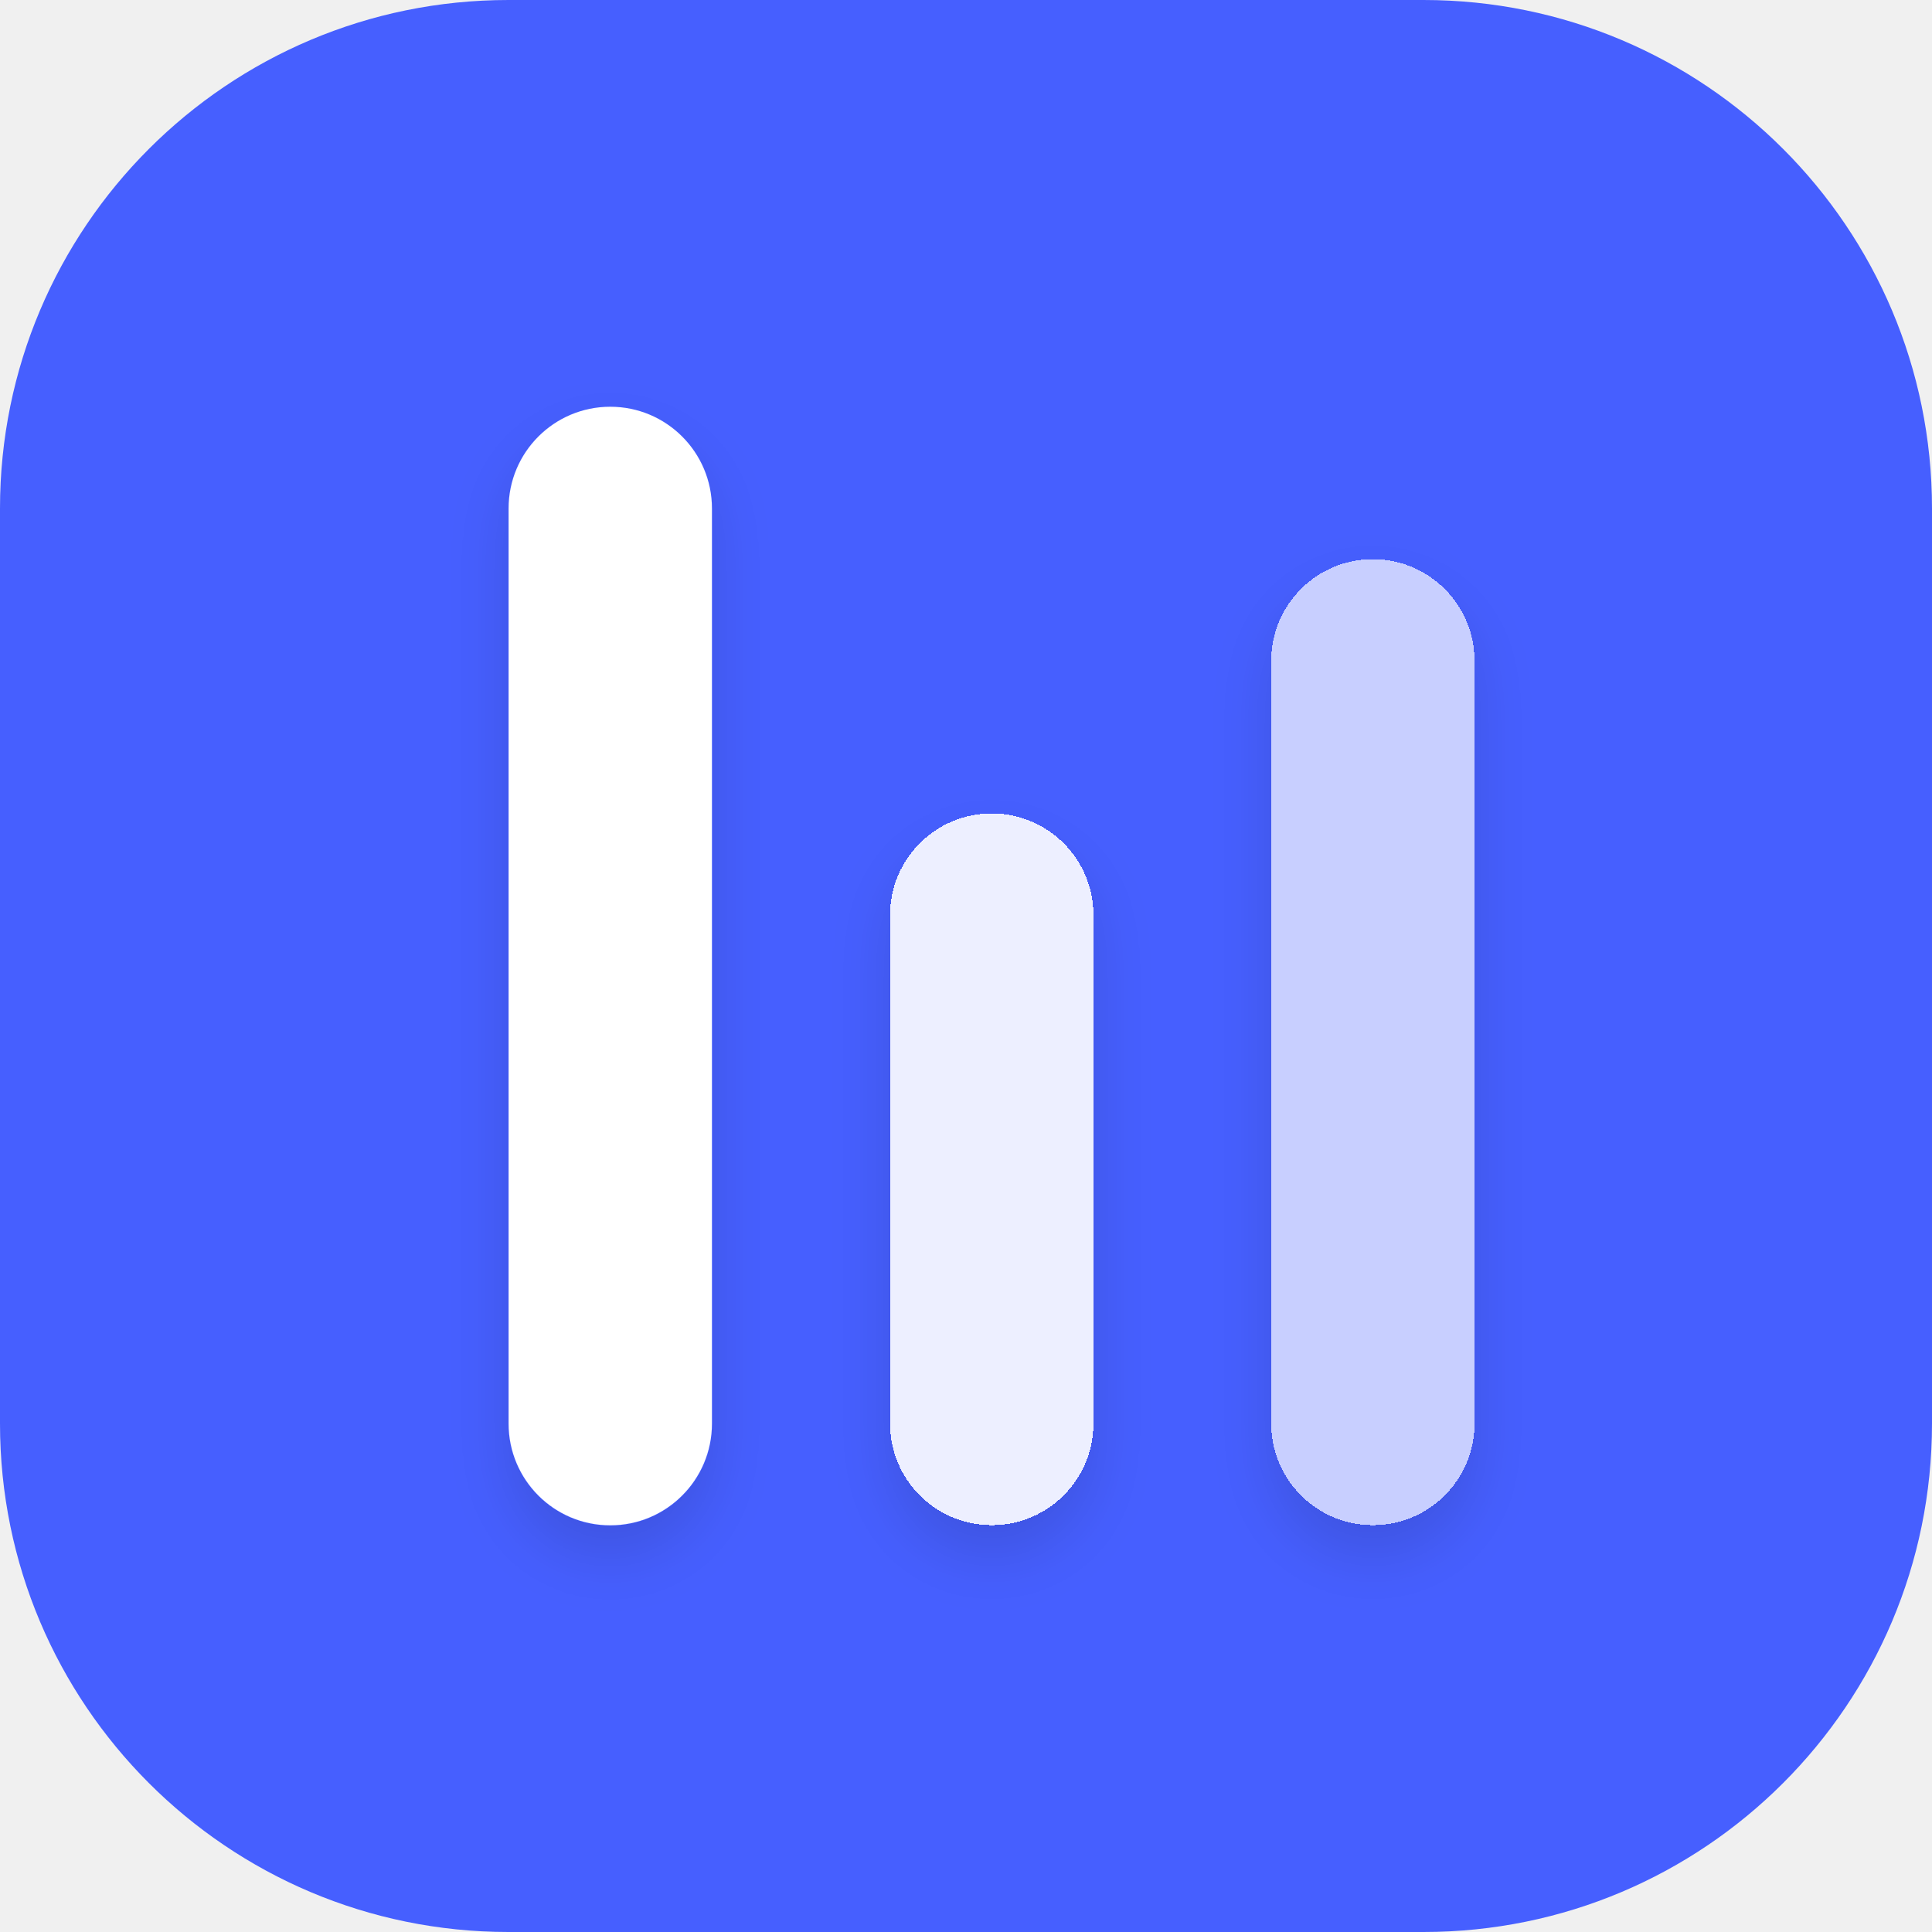
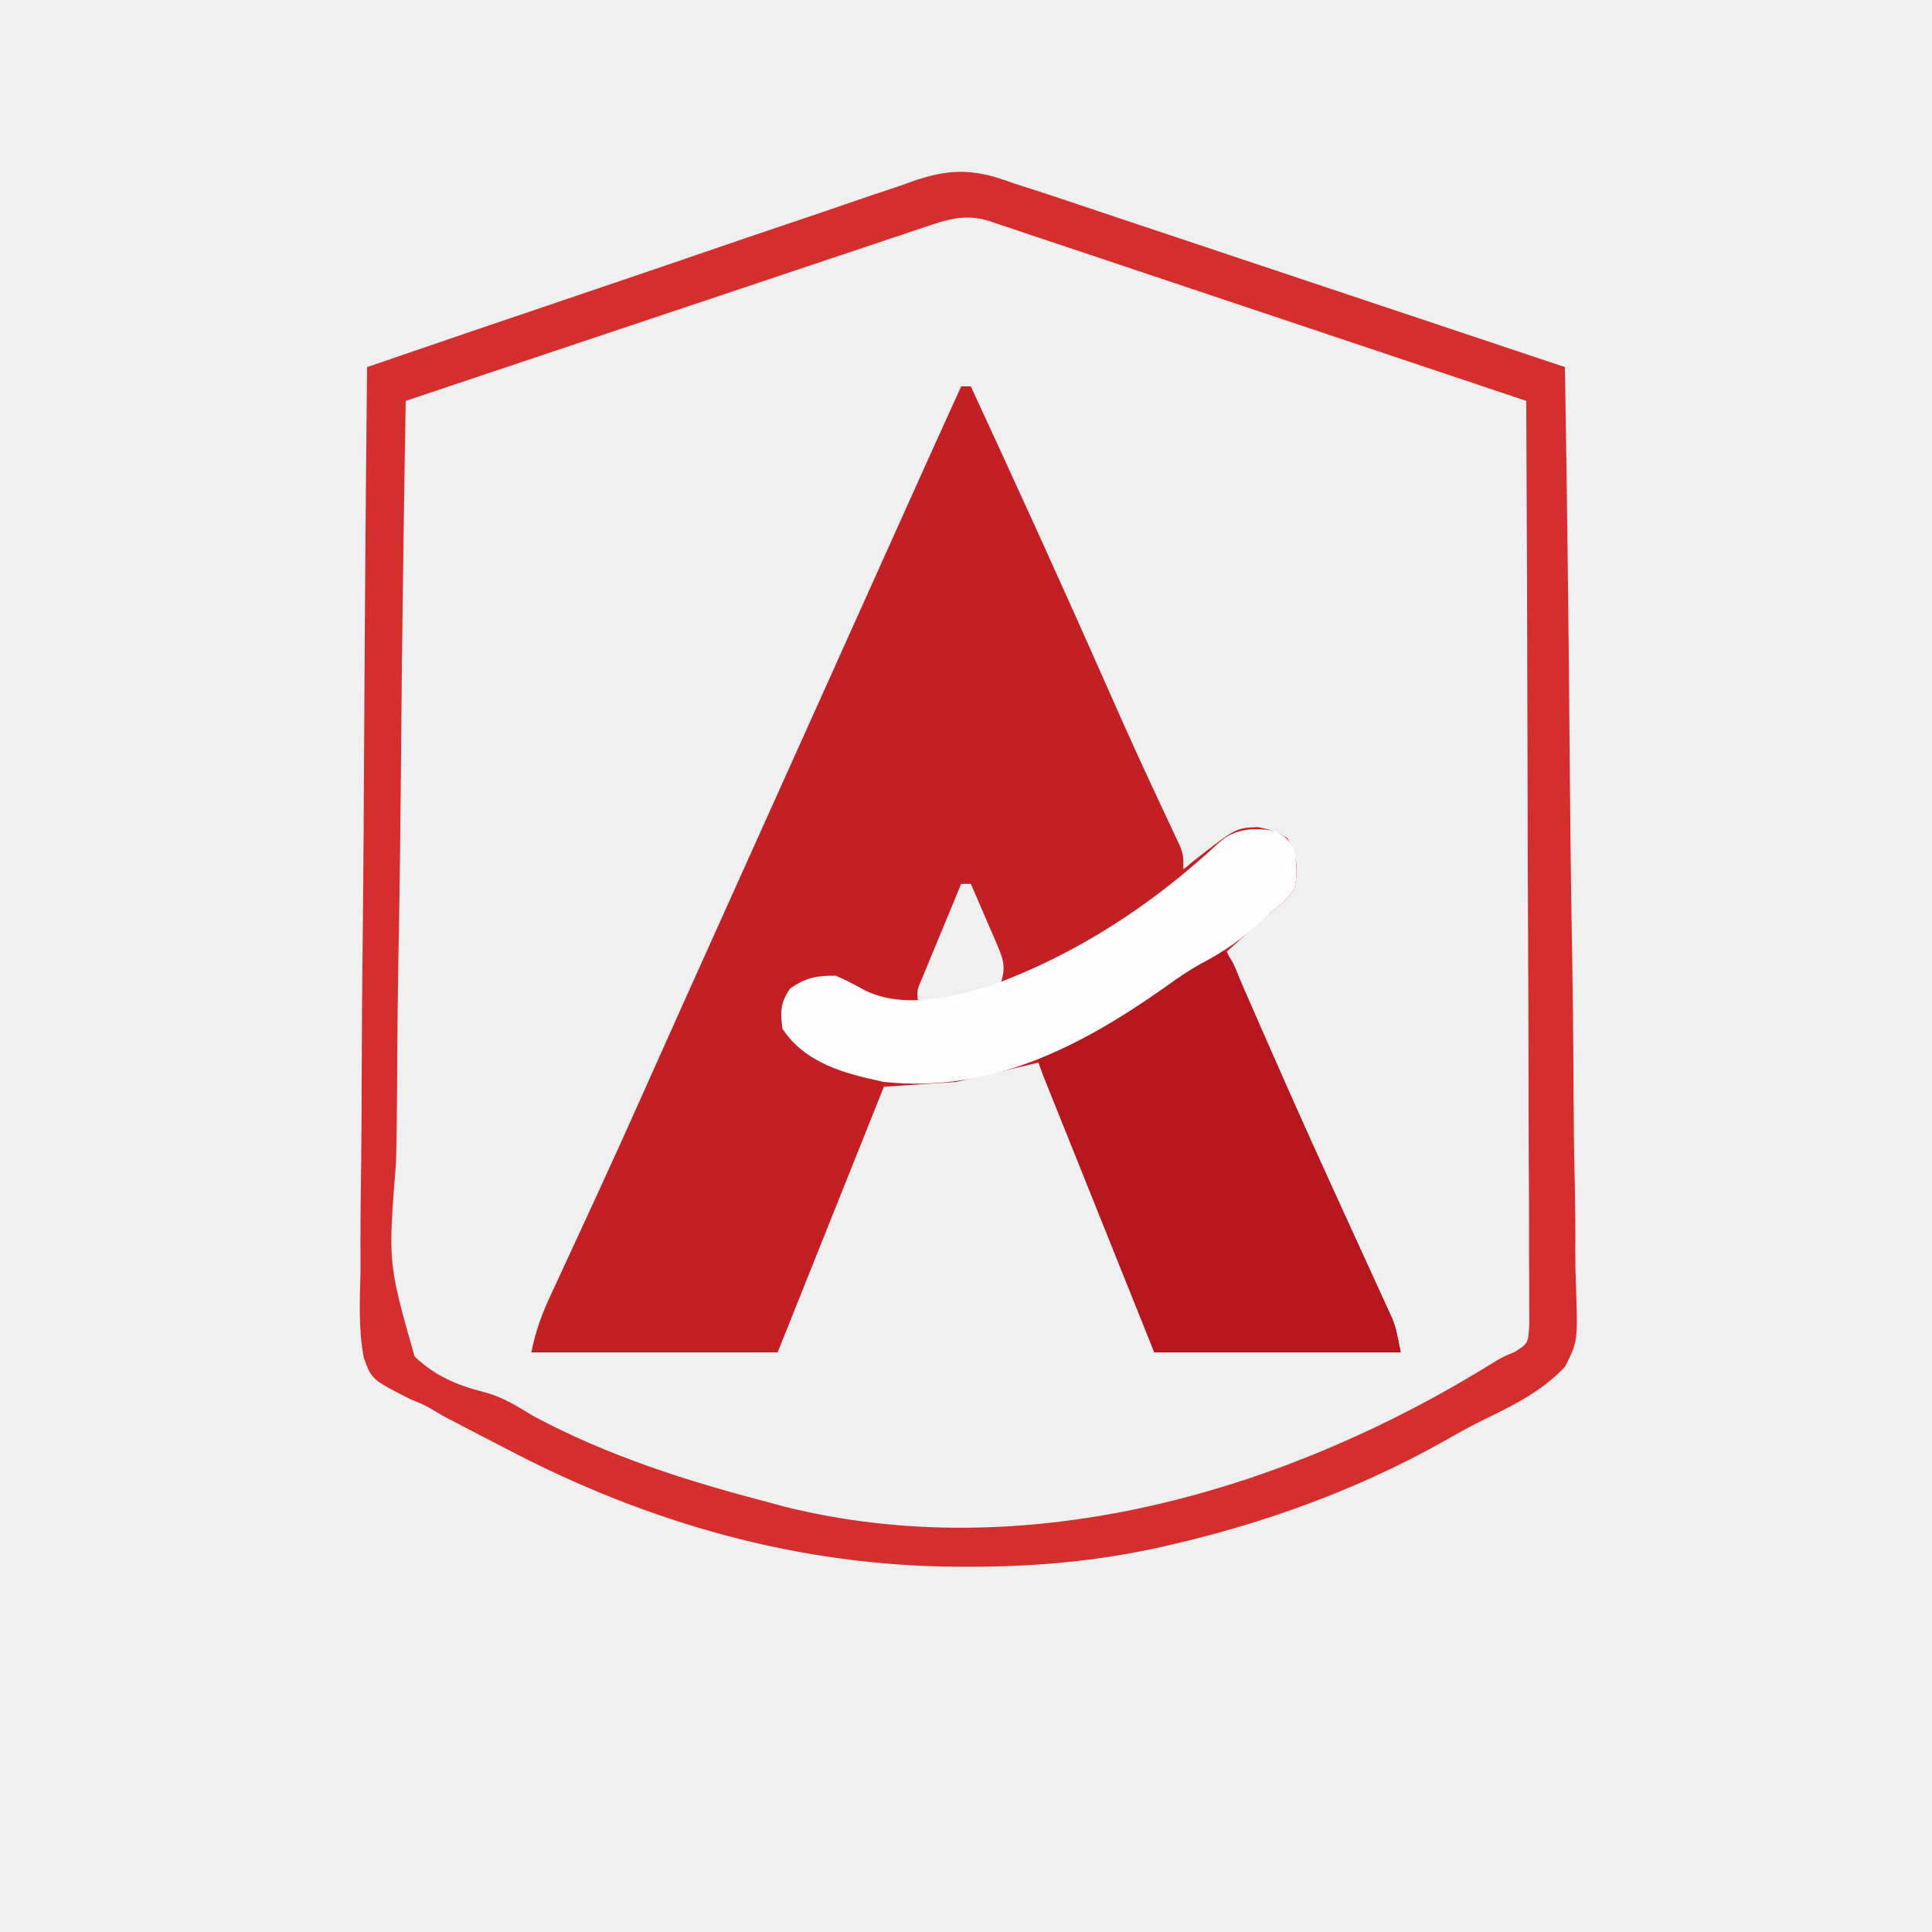
- <svg xmlns="http://www.w3.org/2000/svg" width="32" height="32" viewBox="0 0 32 32" fill="none">
-   <path d="M0 8.421C0 3.77 3.77 0 8.421 0H23.579C28.23 0 32 3.77 32 8.421V23.579C32 28.23 28.23 32 23.579 32H8.421C3.77 32 0 28.23 0 23.579V8.421Z" fill="#465FFF" />
-   <g filter="url(#filter0_d_1884_16361)">
-     <path d="M8.424 8.422C8.424 7.491 9.178 6.737 10.108 6.737C11.038 6.737 11.792 7.491 11.792 8.422V23.579C11.792 24.51 11.038 25.264 10.108 25.264C9.178 25.264 8.424 24.51 8.424 23.579V8.422Z" fill="white" />
-   </g>
-   <g filter="url(#filter1_d_1884_16361)">
-     <path d="M14.742 15.157C14.742 14.227 15.496 13.473 16.426 13.473C17.357 13.473 18.111 14.227 18.111 15.157V23.578C18.111 24.508 17.357 25.262 16.426 25.262C15.496 25.262 14.742 24.508 14.742 23.578V15.157Z" fill="white" fill-opacity="0.9" shape-rendering="crispEdges" />
-   </g>
-   <g filter="url(#filter2_d_1884_16361)">
-     <path d="M21.055 10.946C21.055 10.016 21.809 9.262 22.739 9.262C23.669 9.262 24.423 10.016 24.423 10.946V23.578C24.423 24.508 23.669 25.262 22.739 25.262C21.809 25.262 21.055 24.508 21.055 23.578V10.946Z" fill="white" fill-opacity="0.7" shape-rendering="crispEdges" />
-   </g>
-   <defs>
-     <filter id="filter0_d_1884_16361" x="7.424" y="6.237" width="5.368" height="20.526" filterUnits="userSpaceOnUse" color-interpolation-filters="sRGB">
-       <feFlood flood-opacity="0" result="BackgroundImageFix" />
-       <feColorMatrix in="SourceAlpha" type="matrix" values="0 0 0 0 0 0 0 0 0 0 0 0 0 0 0 0 0 0 127 0" result="hardAlpha" />
-       <feOffset dy="0.5" />
-       <feGaussianBlur stdDeviation="0.5" />
-       <feComposite in2="hardAlpha" operator="out" />
-       <feColorMatrix type="matrix" values="0 0 0 0 0 0 0 0 0 0 0 0 0 0 0 0 0 0 0.12 0" />
-       <feBlend mode="normal" in2="BackgroundImageFix" result="effect1_dropShadow_1884_16361" />
-       <feBlend mode="normal" in="SourceGraphic" in2="effect1_dropShadow_1884_16361" result="shape" />
-     </filter>
-     <filter id="filter1_d_1884_16361" x="13.742" y="12.973" width="5.368" height="13.789" filterUnits="userSpaceOnUse" color-interpolation-filters="sRGB">
-       <feFlood flood-opacity="0" result="BackgroundImageFix" />
-       <feColorMatrix in="SourceAlpha" type="matrix" values="0 0 0 0 0 0 0 0 0 0 0 0 0 0 0 0 0 0 127 0" result="hardAlpha" />
-       <feOffset dy="0.5" />
-       <feGaussianBlur stdDeviation="0.5" />
-       <feComposite in2="hardAlpha" operator="out" />
-       <feColorMatrix type="matrix" values="0 0 0 0 0 0 0 0 0 0 0 0 0 0 0 0 0 0 0.12 0" />
-       <feBlend mode="normal" in2="BackgroundImageFix" result="effect1_dropShadow_1884_16361" />
-       <feBlend mode="normal" in="SourceGraphic" in2="effect1_dropShadow_1884_16361" result="shape" />
-     </filter>
-     <filter id="filter2_d_1884_16361" x="20.055" y="8.762" width="5.368" height="18" filterUnits="userSpaceOnUse" color-interpolation-filters="sRGB">
-       <feFlood flood-opacity="0" result="BackgroundImageFix" />
-       <feColorMatrix in="SourceAlpha" type="matrix" values="0 0 0 0 0 0 0 0 0 0 0 0 0 0 0 0 0 0 127 0" result="hardAlpha" />
-       <feOffset dy="0.5" />
-       <feGaussianBlur stdDeviation="0.5" />
-       <feComposite in2="hardAlpha" operator="out" />
-       <feColorMatrix type="matrix" values="0 0 0 0 0 0 0 0 0 0 0 0 0 0 0 0 0 0 0.12 0" />
-       <feBlend mode="normal" in2="BackgroundImageFix" result="effect1_dropShadow_1884_16361" />
-       <feBlend mode="normal" in="SourceGraphic" in2="effect1_dropShadow_1884_16361" result="shape" />
-     </filter>
-   </defs>
+ <svg xmlns="http://www.w3.org/2000/svg" version="1.1" width="400" height="400">
+   <path d="M0 0 C0.66 0 1.32 0 2 0 C11.268 20.04 20.442 40.116 29.363 60.313 C32.345 67.059 35.343 73.793 38.445 80.484 C38.966 81.607 39.486 82.73 40.022 83.887 C40.977 85.94 41.938 87.989 42.904 90.036 C43.317 90.923 43.73 91.809 44.156 92.723 C44.515 93.483 44.874 94.244 45.244 95.028 C46 97 46 97 46 100 C46.701 99.422 47.403 98.845 48.125 98.25 C56.848 91.424 56.848 91.424 61.438 91.25 C65 92 65 92 67.5 93.5 C69.593 96.988 69.879 100.099 69 104 C67.062 106.5 67.062 106.5 64 109 C62.431 110.38 60.868 111.765 59.309 113.156 C58.501 113.876 57.693 114.596 56.861 115.338 C56.247 115.886 55.633 116.435 55 117 C57.268 122.126 59.54 127.251 61.812 132.375 C62.161 133.161 62.51 133.948 62.869 134.758 C67.284 144.716 71.74 154.654 76.258 164.566 C76.691 165.518 77.124 166.469 77.57 167.45 C79.696 172.119 81.827 176.786 83.966 181.449 C84.747 183.162 85.528 184.876 86.309 186.59 C86.668 187.369 87.028 188.147 87.399 188.95 C87.728 189.675 88.057 190.401 88.396 191.148 C88.683 191.775 88.97 192.401 89.266 193.046 C90 195 90 195 91 200 C74.17 200 57.34 200 40 200 C32.08 180.2 24.16 160.4 16 140 C7.585 141.98 7.585 141.98 -1 144 C-5.95 144.33 -10.9 144.66 -16 145 C-23.26 163.15 -30.52 181.3 -38 200 C-54.83 200 -71.66 200 -89 200 C-88.105 195.526 -86.768 191.947 -84.859 187.875 C-84.541 187.185 -84.223 186.494 -83.895 185.783 C-83.21 184.297 -82.522 182.812 -81.832 181.327 C-80.359 178.158 -78.898 174.984 -77.436 171.81 C-76.69 170.19 -75.944 168.571 -75.197 166.952 C-71.958 159.926 -68.779 152.876 -65.625 145.812 C-64.569 143.45 -63.513 141.089 -62.457 138.727 C-62.186 138.12 -61.915 137.514 -61.636 136.889 C-57.876 128.482 -54.093 120.085 -50.312 111.688 C-49.543 109.978 -48.774 108.269 -48.004 106.56 C-46.447 103.099 -44.889 99.638 -43.331 96.177 C-39.925 88.612 -36.521 81.047 -33.116 73.481 C-32.004 71.009 -30.892 68.538 -29.78 66.066 C-26.283 58.297 -22.787 50.527 -19.292 42.757 C-17.652 39.111 -16.012 35.465 -14.371 31.819 C-13.594 30.091 -12.817 28.363 -12.039 26.635 C-8.043 17.749 -4.043 8.865 0 0 Z M0 103 C-1.506 106.623 -3.004 110.249 -4.5 113.875 C-4.929 114.908 -5.359 115.94 -5.801 117.004 C-6.207 117.99 -6.613 118.976 -7.031 119.992 C-7.408 120.903 -7.785 121.815 -8.174 122.753 C-9.115 124.914 -9.115 124.914 -9 127 C-3.143 127.382 2.711 126.715 8 124 C9.27 120.797 8.908 118.998 7.566 115.891 C7.247 115.137 6.928 114.382 6.6 113.605 C6.257 112.828 5.915 112.051 5.562 111.25 C5.224 110.457 4.886 109.664 4.537 108.848 C3.702 106.894 2.852 104.946 2 103 C1.34 103 0.68 103 0 103 Z " fill="#C22025" transform="translate(199,80)" />
+   <path d="M0 0 C1.882 0.606 3.766 1.207 5.651 1.803 C7.673 2.475 9.694 3.151 11.714 3.829 C12.827 4.2 13.941 4.571 15.088 4.953 C18.73 6.168 22.371 7.387 26.012 8.605 C28.552 9.453 31.092 10.301 33.632 11.149 C39.611 13.143 45.589 15.141 51.566 17.141 C58.378 19.419 65.191 21.693 72.004 23.968 C86.004 28.641 100.002 33.319 114 38 C114.444 64.781 114.779 91.562 114.984 118.347 C115.082 130.784 115.216 143.219 115.433 155.655 C115.623 166.497 115.745 177.337 115.788 188.181 C115.812 193.921 115.87 199.657 116.009 205.396 C116.138 210.805 116.178 216.207 116.149 221.618 C116.154 223.596 116.192 225.575 116.265 227.553 C116.692 239.697 116.692 239.697 114 245 C109.388 249.913 103.44 252.929 97.432 255.82 C94.353 257.314 91.393 258.985 88.42 260.677 C71.122 270.346 52.256 277.21 33 281.688 C31.702 281.991 31.702 281.991 30.378 282.302 C17.206 285.235 4.088 286.413 -9.375 286.375 C-10.109 286.374 -10.843 286.374 -11.6 286.373 C-44.593 286.262 -75.948 277.302 -105.062 262.016 C-107.005 260.997 -108.957 259.996 -110.91 258.996 C-117.963 255.337 -117.963 255.337 -119.88 254.197 C-122.094 252.896 -122.094 252.896 -124.957 251.73 C-133.053 247.616 -133.053 247.616 -134.688 243.098 C-135.811 237.158 -135.502 231.105 -135.362 225.09 C-135.359 223.049 -135.361 221.009 -135.368 218.968 C-135.371 213.441 -135.301 207.916 -135.217 202.39 C-135.142 196.609 -135.135 190.829 -135.12 185.049 C-135.083 174.108 -134.985 163.169 -134.864 152.23 C-134.73 139.773 -134.664 127.316 -134.604 114.859 C-134.479 89.238 -134.267 63.619 -134 38 C-118.165 32.566 -102.319 27.166 -86.458 21.807 C-79.094 19.318 -71.733 16.818 -64.381 14.291 C-57.97 12.087 -51.553 9.905 -45.126 7.748 C-41.726 6.606 -38.33 5.454 -34.942 4.276 C-31.152 2.958 -27.347 1.689 -23.54 0.423 C-22.429 0.029 -21.319 -0.365 -20.174 -0.771 C-12.407 -3.293 -7.573 -2.84 0 0 Z M-16.809 8.443 C-18.256 8.922 -18.256 8.922 -19.732 9.412 C-20.784 9.767 -21.835 10.122 -22.919 10.488 C-24.031 10.859 -25.144 11.23 -26.29 11.611 C-29.337 12.628 -32.381 13.649 -35.425 14.673 C-38.608 15.743 -41.794 16.805 -44.979 17.868 C-51.008 19.882 -57.035 21.902 -63.062 23.925 C-69.923 26.227 -76.787 28.522 -83.652 30.817 C-97.77 35.537 -111.886 40.266 -126 45 C-126.444 70.234 -126.779 95.467 -126.984 120.705 C-127.082 132.423 -127.216 144.14 -127.433 155.857 C-127.623 166.073 -127.745 176.286 -127.788 186.504 C-127.812 191.913 -127.87 197.316 -128.009 202.724 C-129.664 223.504 -129.664 223.504 -124.164 242.844 C-119.819 246.978 -115.106 248.905 -109.351 250.335 C-105.696 251.369 -102.801 253.22 -99.562 255.188 C-84.221 263.394 -67.782 268.648 -51 273 C-49.839 273.318 -48.677 273.637 -47.48 273.965 C1.323 286.06 53.393 271.58 95.483 246.362 C96.715 245.616 97.945 244.868 99.173 244.116 C101 243 101 243 103.577 241.915 C106.362 240.148 106.362 240.148 106.615 236.585 C106.636 235.136 106.629 233.686 106.601 232.236 C106.606 231.437 106.61 230.639 106.614 229.816 C106.622 227.129 106.595 224.445 106.568 221.759 C106.566 219.837 106.567 217.916 106.57 215.994 C106.571 210.769 106.542 205.545 106.507 200.32 C106.476 194.862 106.473 189.405 106.467 183.948 C106.451 173.61 106.41 163.272 106.36 152.934 C106.304 141.167 106.277 129.399 106.252 117.631 C106.199 93.421 106.111 69.21 106 45 C91.208 40.038 76.413 35.083 61.616 30.136 C54.745 27.839 47.876 25.54 41.008 23.235 C35.022 21.227 29.035 19.223 23.046 17.223 C19.875 16.164 16.704 15.103 13.535 14.037 C9.998 12.849 6.459 11.668 2.919 10.488 C1.867 10.133 0.816 9.778 -0.268 9.412 C-1.232 9.092 -2.197 8.772 -3.191 8.443 C-4.028 8.162 -4.865 7.882 -5.727 7.593 C-9.814 6.526 -12.923 7.142 -16.809 8.443 Z " fill="#D52E2E" transform="translate(210,38)" />
+   <path d="M0 0 C3.069 1.534 3.726 4.474 5.027 7.496 C5.328 8.18 5.629 8.865 5.94 9.569 C6.945 11.856 7.941 14.147 8.938 16.438 C10.372 19.71 11.811 22.98 13.25 26.25 C13.628 27.109 14.005 27.968 14.394 28.854 C17.297 35.446 20.261 42.009 23.25 48.562 C23.684 49.514 24.117 50.466 24.564 51.447 C26.278 55.207 27.992 58.968 29.716 62.724 C30.918 65.344 32.114 67.967 33.309 70.59 C33.668 71.369 34.028 72.147 34.399 72.95 C34.728 73.675 35.057 74.401 35.396 75.148 C35.683 75.775 35.97 76.401 36.266 77.046 C37 79 37 79 38 84 C21.17 84 4.34 84 -13 84 C-18.99 69.106 -18.99 69.106 -21.531 62.77 C-23.268 58.441 -25.005 54.112 -26.746 49.786 C-28.15 46.299 -29.55 42.81 -30.948 39.321 C-31.482 37.988 -32.018 36.655 -32.555 35.323 C-33.306 33.462 -34.051 31.598 -34.797 29.735 C-35.223 28.673 -35.65 27.612 -36.089 26.518 C-37 24 -37 24 -37 22 C-36.377 21.689 -35.753 21.378 -35.111 21.057 C-22.735 14.843 -10.921 8.555 0 0 Z " fill="#B6161E" transform="translate(252,196)" />
+   <path d="M0 0 C2.5 1.5 2.5 1.5 4 4 C4.454 7.176 4.684 8.987 4 12 C2 14.562 2 14.562 -1 17 C-1.889 17.833 -1.889 17.833 -2.797 18.684 C-6.772 22.381 -10.725 25.127 -15.537 27.62 C-18.041 29.023 -20.302 30.584 -22.625 32.27 C-40.199 44.682 -58.899 54.387 -81 52 C-89.121 50.281 -97.21 48.185 -102 41 C-102.454 37.446 -102.464 35.686 -100.438 32.688 C-97.121 30.391 -95.042 30 -91 30 C-88.911 30.863 -86.996 31.912 -85.016 33 C-76.983 36.985 -66.947 34.498 -58.801 32.031 C-41.062 25.573 -25.403 15.31 -11.637 2.461 C-8.188 -0.617 -4.425 -0.603 0 0 Z " fill="#FEFCFC" transform="translate(264,172)" />
</svg>
